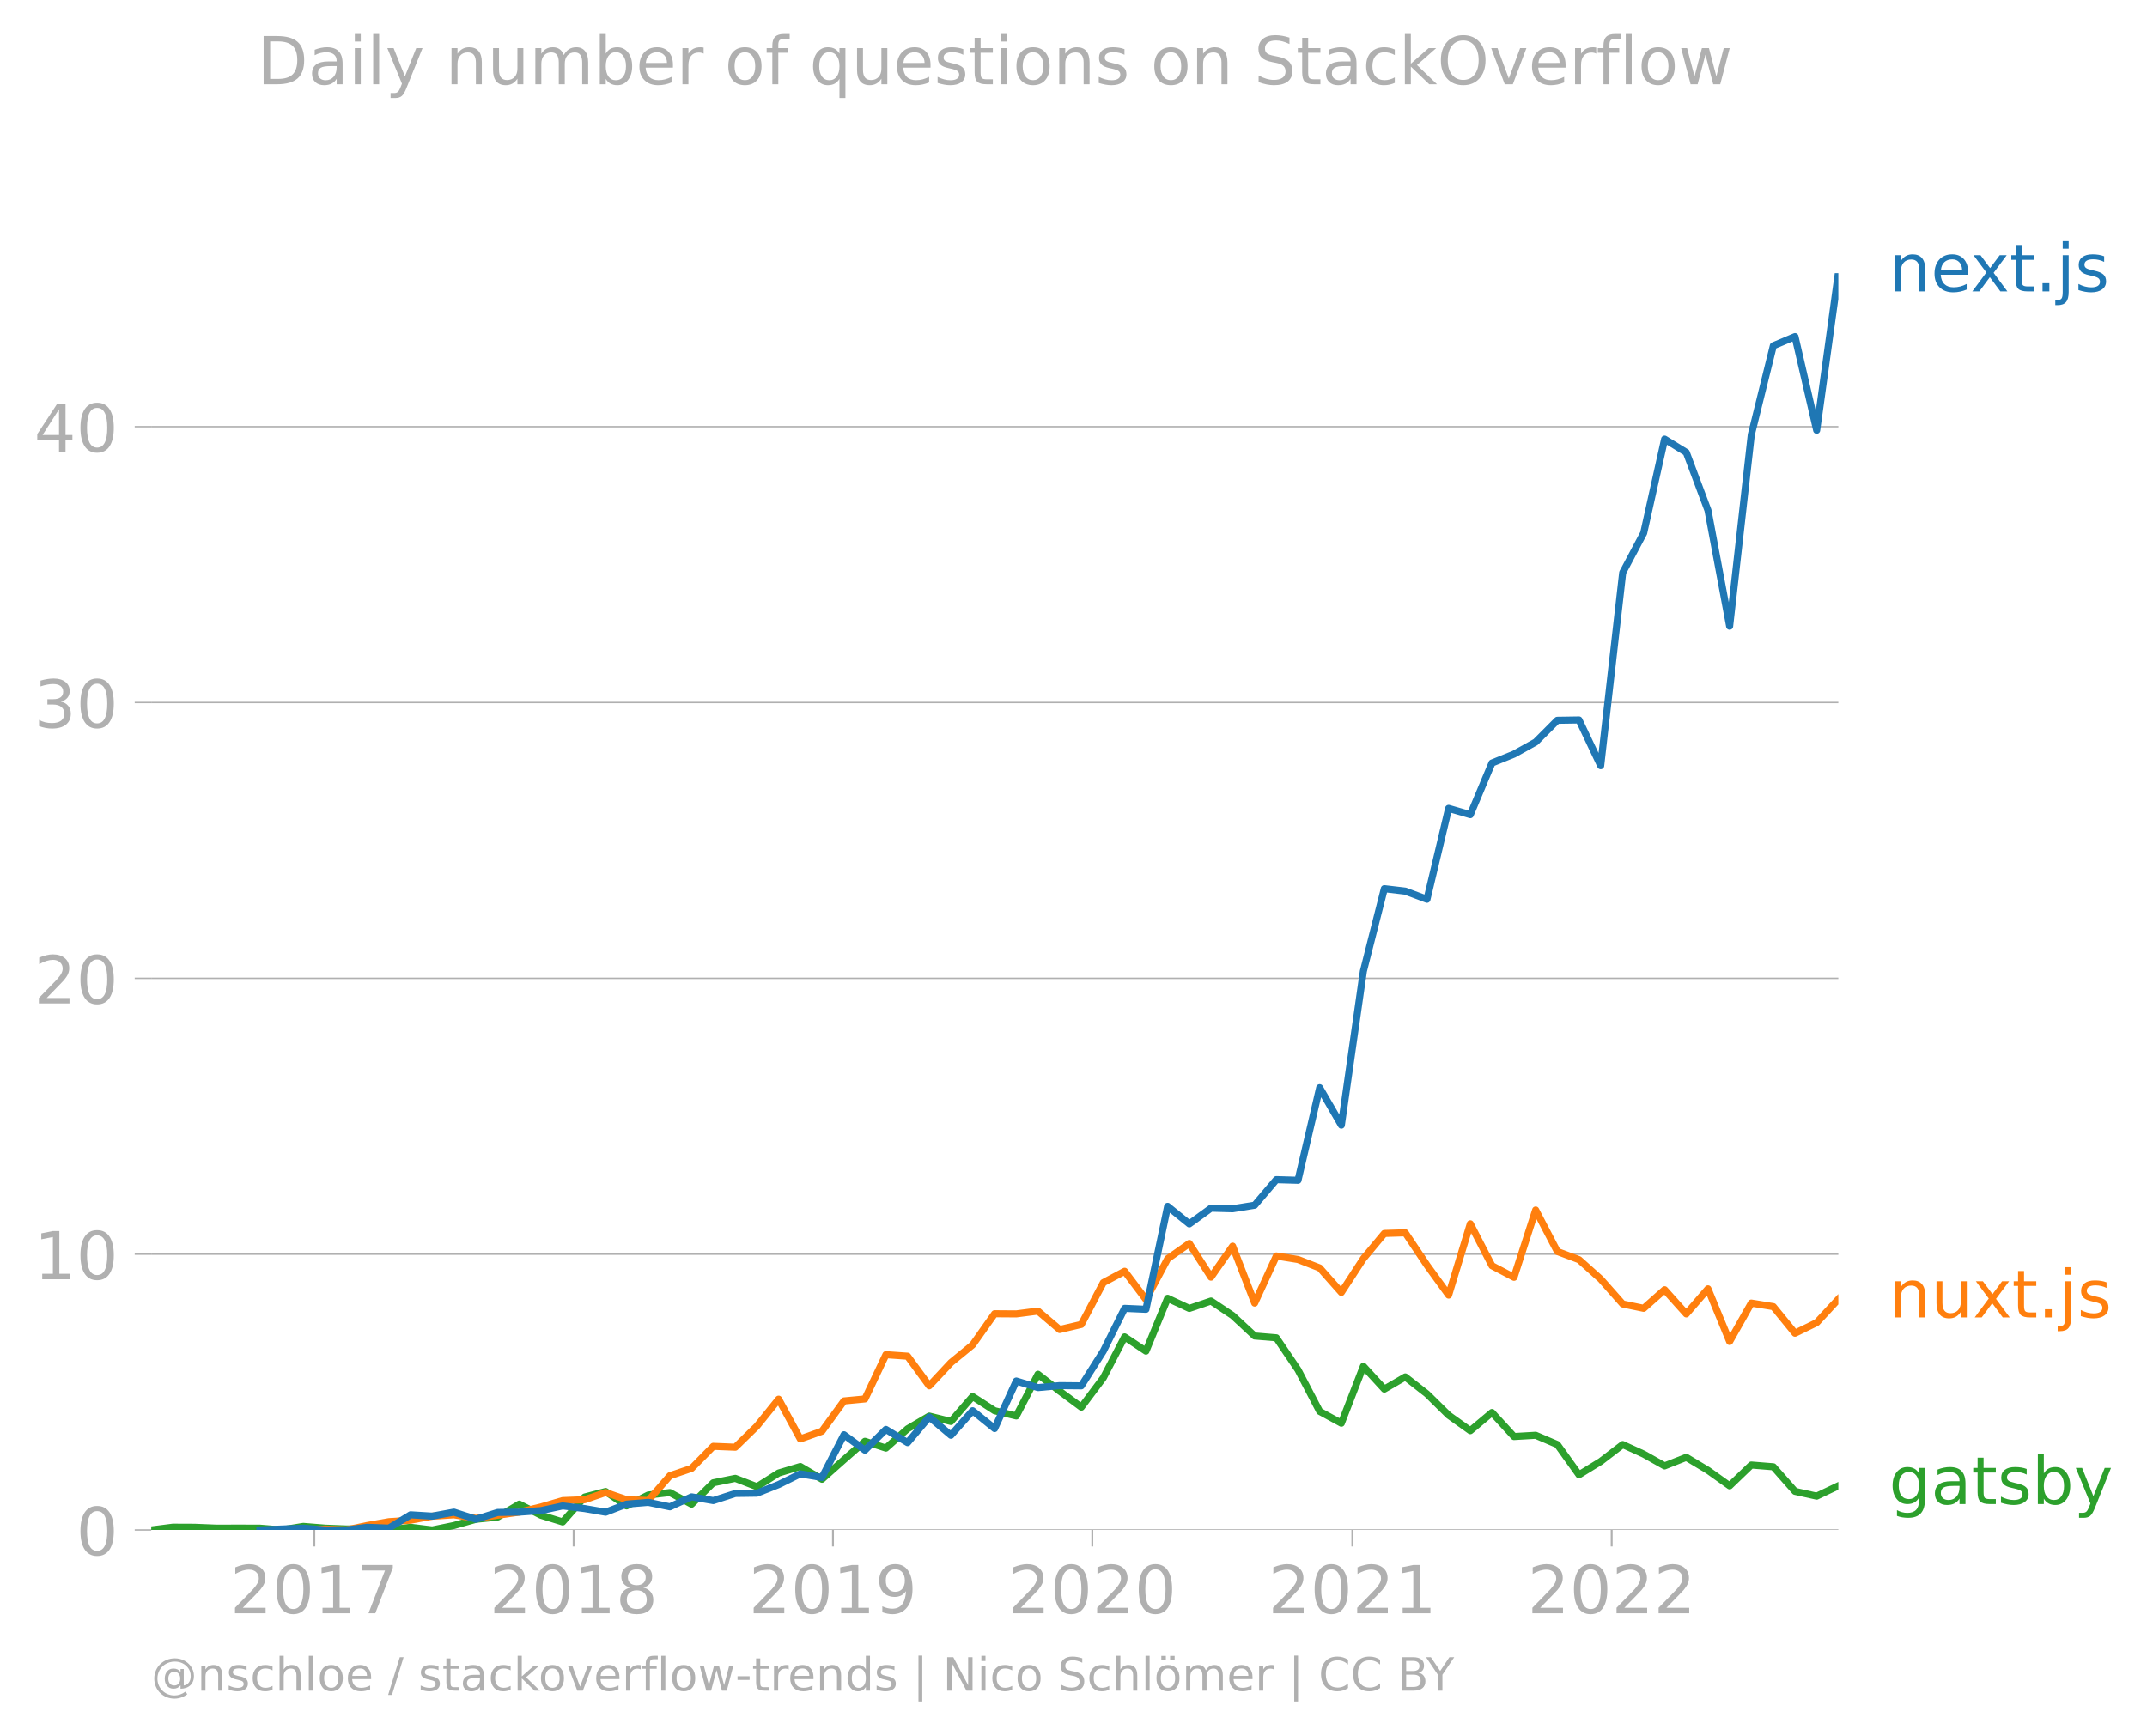
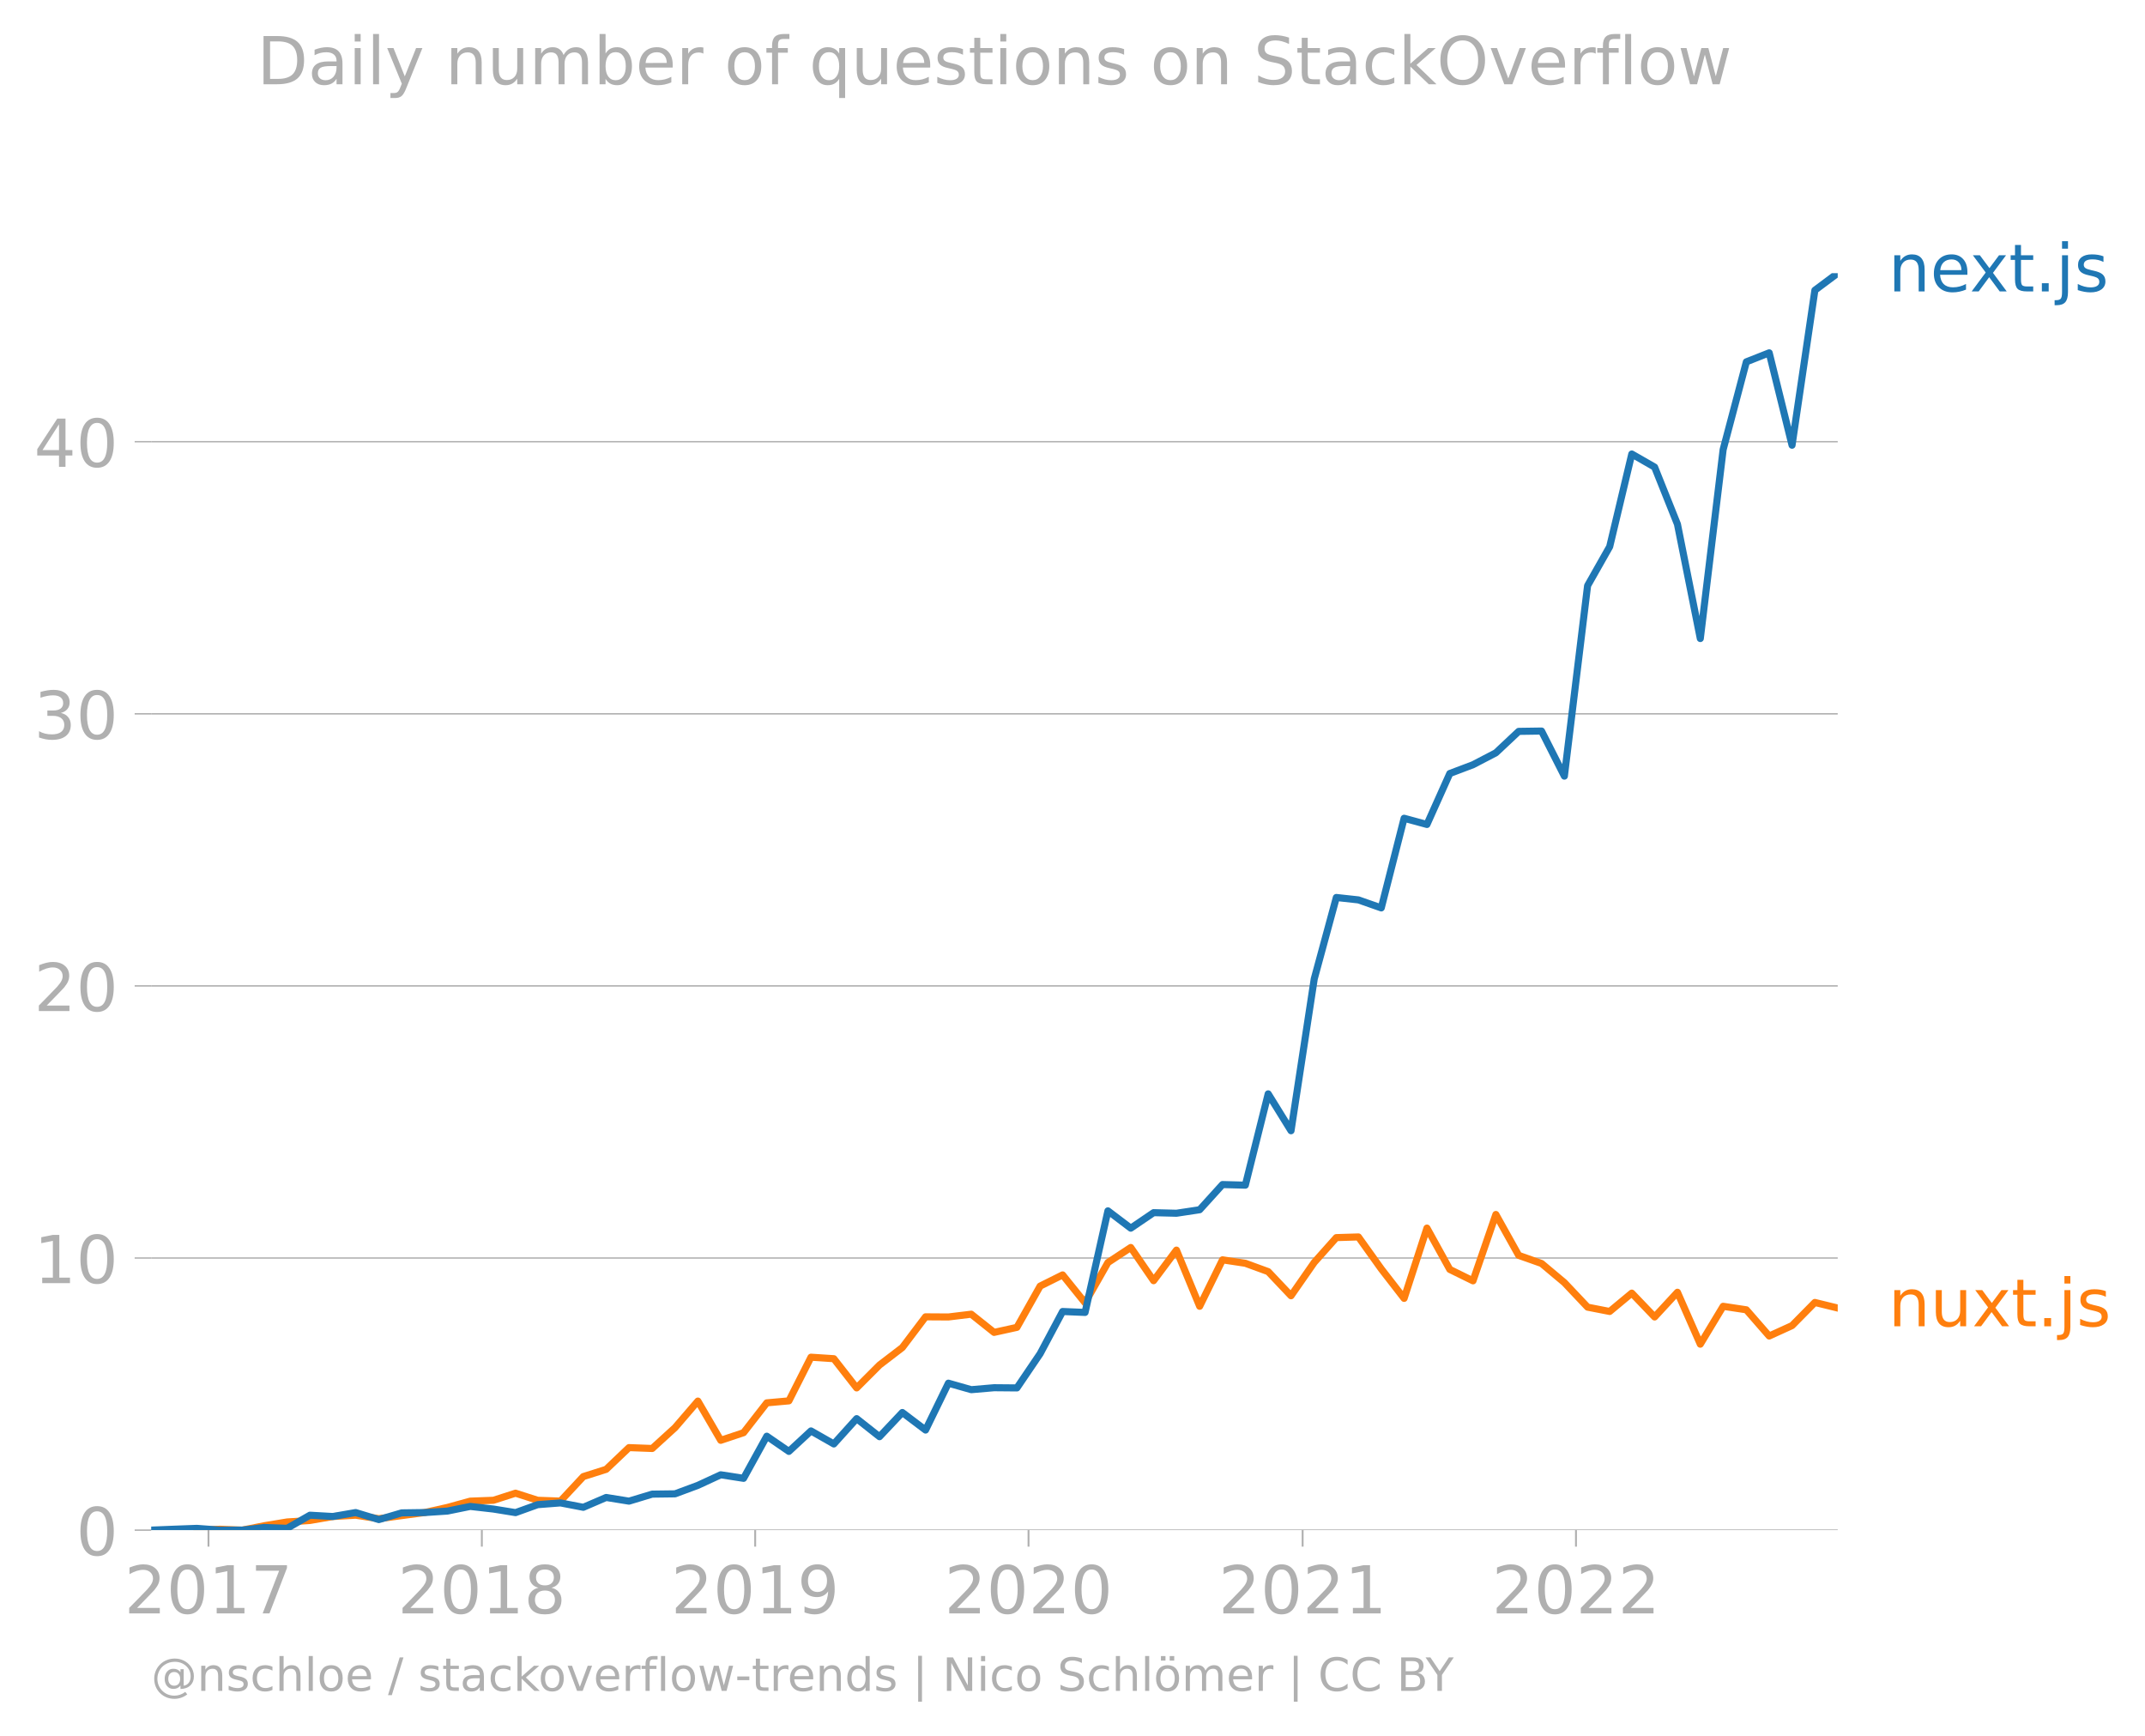
- <svg xmlns="http://www.w3.org/2000/svg" xmlns:xlink="http://www.w3.org/1999/xlink" width="605.962" height="489.969" viewBox="0 0 454.471 367.477">
+ <svg xmlns="http://www.w3.org/2000/svg" xmlns:xlink="http://www.w3.org/1999/xlink" width="605.6" height="489.969" viewBox="0 0 454.2 367.477">
  <defs>
    <style>*{stroke-linejoin:round;stroke-linecap:butt}</style>
  </defs>
  <g id="figure_1">
-     <path id="patch_1" d="M0 367.477h454.471V0H0v367.477z" style="fill:none" />
+     <path id="patch_1" d="M0 367.477h454.2V0H0v367.477z" style="fill:none" />
    <g id="axes_1">
      <path id="patch_2" d="M32.015 323.95h357.12V57.838H32.015V323.95z" style="fill:none" />
      <g id="matplotlib.axis_1">
        <g id="xtick_1">
          <g id="line2d_1">
            <defs>
-               <path id="m27f49add1a" d="M0 0v3.5" style="stroke:#b0b0b0;stroke-width:.4" />
-             </defs>
-             <use xlink:href="#m27f49add1a" x="66.531" y="323.95" style="fill:#b0b0b0;stroke:#b0b0b0;stroke-width:.4" />
-           </g>
-           <g id="text_1" style="fill:#b0b0b0" transform="matrix(.14 0 0 -.14 48.716 341.588)">
+               <path id="m1dcca7eb81" d="M0 0v3.5" style="stroke:#b0b0b0;stroke-width:.4" />
+             </defs>
+             <use xlink:href="#m1dcca7eb81" x="44.146" y="323.95" style="fill:#b0b0b0;stroke:#b0b0b0;stroke-width:.4" />
+           </g>
+           <g id="text_1" style="fill:#b0b0b0" transform="matrix(.14 0 0 -.14 26.331 341.588)">
            <defs>
              <path id="DejaVuSans-32" d="M1228 531h2203V0H469v531q359 372 979 998 621 627 780 809 303 340 423 576 121 236 121 464 0 372-261 606-261 235-680 235-297 0-627-103-329-103-704-313v638q381 153 712 231 332 78 607 78 725 0 1156-363 431-362 431-968 0-288-108-546-107-257-392-607-78-91-497-524-418-433-1181-1211z" transform="scale(.01563)" />
              <path id="DejaVuSans-30" d="M2034 4250q-487 0-733-480-245-479-245-1442 0-959 245-1439 246-480 733-480 491 0 736 480 246 480 246 1439 0 963-246 1442-245 480-736 480zm0 500q785 0 1199-621 414-620 414-1801 0-1178-414-1799Q2819-91 2034-91q-784 0-1198 620-414 621-414 1799 0 1181 414 1801 414 621 1198 621z" transform="scale(.01563)" />
              <path id="DejaVuSans-31" d="M794 531h1031v3560L703 3866v575l1116 225h631V531h1031V0H794v531z" transform="scale(.01563)" />
              <path id="DejaVuSans-37" d="M525 4666h3000v-269L1831 0h-659l1594 4134H525v532z" transform="scale(.01563)" />
            </defs>
            <use xlink:href="#DejaVuSans-32" />
            <use xlink:href="#DejaVuSans-30" x="63.623" />
            <use xlink:href="#DejaVuSans-31" x="127.246" />
            <use xlink:href="#DejaVuSans-37" x="190.869" />
          </g>
        </g>
        <g id="xtick_2">
-           <use xlink:href="#m27f49add1a" id="line2d_2" x="121.427" y="323.95" style="fill:#b0b0b0;stroke:#b0b0b0;stroke-width:.4" />
-           <g id="text_2" style="fill:#b0b0b0" transform="matrix(.14 0 0 -.14 103.612 341.588)">
+           <use xlink:href="#m1dcca7eb81" id="line2d_2" x="102.028" y="323.95" style="fill:#b0b0b0;stroke:#b0b0b0;stroke-width:.4" />
+           <g id="text_2" style="fill:#b0b0b0" transform="matrix(.14 0 0 -.14 84.213 341.588)">
            <defs>
              <path id="DejaVuSans-38" d="M2034 2216q-450 0-708-241-257-241-257-662 0-422 257-663 258-241 708-241t709 242q260 243 260 662 0 421-258 662-257 241-711 241zm-631 268q-406 100-633 378-226 279-226 679 0 559 398 884 399 325 1092 325 697 0 1094-325t397-884q0-400-227-679-226-278-629-378 456-106 710-416 255-309 255-755 0-679-414-1042Q2806-91 2034-91q-771 0-1186 362-414 363-414 1042 0 446 256 755 257 310 713 416zm-231 997q0-362 226-565 227-203 636-203 407 0 636 203 230 203 230 565 0 363-230 566-229 203-636 203-409 0-636-203-226-203-226-566z" transform="scale(.01563)" />
            </defs>
            <use xlink:href="#DejaVuSans-32" />
            <use xlink:href="#DejaVuSans-30" x="63.623" />
            <use xlink:href="#DejaVuSans-31" x="127.246" />
            <use xlink:href="#DejaVuSans-38" x="190.869" />
          </g>
        </g>
        <g id="xtick_3">
-           <use xlink:href="#m27f49add1a" id="line2d_3" x="176.322" y="323.95" style="fill:#b0b0b0;stroke:#b0b0b0;stroke-width:.4" />
-           <g id="text_3" style="fill:#b0b0b0" transform="matrix(.14 0 0 -.14 158.507 341.588)">
+           <use xlink:href="#m1dcca7eb81" id="line2d_3" x="159.909" y="323.95" style="fill:#b0b0b0;stroke:#b0b0b0;stroke-width:.4" />
+           <g id="text_3" style="fill:#b0b0b0" transform="matrix(.14 0 0 -.14 142.094 341.588)">
            <defs>
              <path id="DejaVuSans-39" d="M703 97v575q238-113 481-172 244-59 479-59 625 0 954 420 330 420 377 1277-181-269-460-413-278-144-615-144-700 0-1108 423-408 424-408 1159 0 718 425 1152 425 435 1131 435 810 0 1236-621 427-620 427-1801 0-1103-524-1761Q2575-91 1691-91q-238 0-482 47Q966 3 703 97zm1256 1978q425 0 673 290 249 291 249 798 0 503-249 795-248 292-673 292t-673-292q-248-292-248-795 0-507 248-798 248-290 673-290z" transform="scale(.01563)" />
            </defs>
            <use xlink:href="#DejaVuSans-32" />
            <use xlink:href="#DejaVuSans-30" x="63.623" />
            <use xlink:href="#DejaVuSans-31" x="127.246" />
            <use xlink:href="#DejaVuSans-39" x="190.869" />
          </g>
        </g>
        <g id="xtick_4">
-           <use xlink:href="#m27f49add1a" id="line2d_4" x="231.217" y="323.95" style="fill:#b0b0b0;stroke:#b0b0b0;stroke-width:.4" />
-           <g id="text_4" style="fill:#b0b0b0" transform="matrix(.14 0 0 -.14 213.402 341.588)">
+           <use xlink:href="#m1dcca7eb81" id="line2d_4" x="217.79" y="323.95" style="fill:#b0b0b0;stroke:#b0b0b0;stroke-width:.4" />
+           <g id="text_4" style="fill:#b0b0b0" transform="matrix(.14 0 0 -.14 199.975 341.588)">
            <use xlink:href="#DejaVuSans-32" />
            <use xlink:href="#DejaVuSans-30" x="63.623" />
            <use xlink:href="#DejaVuSans-32" x="127.246" />
            <use xlink:href="#DejaVuSans-30" x="190.869" />
          </g>
        </g>
        <g id="xtick_5">
-           <use xlink:href="#m27f49add1a" id="line2d_5" x="286.263" y="323.95" style="fill:#b0b0b0;stroke:#b0b0b0;stroke-width:.4" />
-           <g id="text_5" style="fill:#b0b0b0" transform="matrix(.14 0 0 -.14 268.448 341.588)">
+           <use xlink:href="#m1dcca7eb81" id="line2d_5" x="275.83" y="323.95" style="fill:#b0b0b0;stroke:#b0b0b0;stroke-width:.4" />
+           <g id="text_5" style="fill:#b0b0b0" transform="matrix(.14 0 0 -.14 258.015 341.588)">
            <use xlink:href="#DejaVuSans-32" />
            <use xlink:href="#DejaVuSans-30" x="63.623" />
            <use xlink:href="#DejaVuSans-32" x="127.246" />
            <use xlink:href="#DejaVuSans-31" x="190.869" />
          </g>
        </g>
        <g id="xtick_6">
-           <use xlink:href="#m27f49add1a" id="line2d_6" x="341.158" y="323.95" style="fill:#b0b0b0;stroke:#b0b0b0;stroke-width:.4" />
-           <g id="text_6" style="fill:#b0b0b0" transform="matrix(.14 0 0 -.14 323.343 341.588)">
+           <use xlink:href="#m1dcca7eb81" id="line2d_6" x="333.712" y="323.95" style="fill:#b0b0b0;stroke:#b0b0b0;stroke-width:.4" />
+           <g id="text_6" style="fill:#b0b0b0" transform="matrix(.14 0 0 -.14 315.897 341.588)">
            <use xlink:href="#DejaVuSans-32" />
            <use xlink:href="#DejaVuSans-30" x="63.623" />
            <use xlink:href="#DejaVuSans-32" x="127.246" />
            <use xlink:href="#DejaVuSans-32" x="190.869" />
          </g>
        </g>
      </g>
      <g id="matplotlib.axis_2">
        <g id="ytick_1">
-           <path id="line2d_7" d="M32.015 323.95h357.12" clip-path="url(#paea581445e)" style="fill:none;stroke:#b0b0b0;stroke-width:.3;stroke-linecap:square" />
+           <path id="line2d_7" d="M32.015 323.95h357.12" clip-path="url(#p3f122c990a)" style="fill:none;stroke:#b0b0b0;stroke-width:.3;stroke-linecap:square" />
          <g id="line2d_8">
            <defs>
-               <path id="md25259a435" d="M0 0h-3.5" style="stroke:#b0b0b0;stroke-width:.3" />
-             </defs>
-             <use xlink:href="#md25259a435" x="32.015" y="323.95" style="fill:#b0b0b0;stroke:#b0b0b0;stroke-width:.3" />
+               <path id="mfe53d58498" d="M0 0h-3.5" style="stroke:#b0b0b0;stroke-width:.3" />
+             </defs>
+             <use xlink:href="#mfe53d58498" x="32.015" y="323.95" style="fill:#b0b0b0;stroke:#b0b0b0;stroke-width:.3" />
          </g>
          <use xlink:href="#DejaVuSans-30" id="text_7" style="fill:#b0b0b0" transform="matrix(.14 0 0 -.14 16.108 329.269)" />
        </g>
        <g id="ytick_2">
-           <path id="line2d_9" d="M32.015 265.55h357.12" clip-path="url(#paea581445e)" style="fill:none;stroke:#b0b0b0;stroke-width:.3;stroke-linecap:square" />
-           <use xlink:href="#md25259a435" id="line2d_10" x="32.015" y="265.549" style="fill:#b0b0b0;stroke:#b0b0b0;stroke-width:.3" />
-           <g id="text_8" style="fill:#b0b0b0" transform="matrix(.14 0 0 -.14 7.2 270.868)">
+           <path id="line2d_9" d="M32.015 266.342h357.12" clip-path="url(#p3f122c990a)" style="fill:none;stroke:#b0b0b0;stroke-width:.3;stroke-linecap:square" />
+           <use xlink:href="#mfe53d58498" id="line2d_10" x="32.015" y="266.342" style="fill:#b0b0b0;stroke:#b0b0b0;stroke-width:.3" />
+           <g id="text_8" style="fill:#b0b0b0" transform="matrix(.14 0 0 -.14 7.2 271.66)">
            <use xlink:href="#DejaVuSans-31" />
            <use xlink:href="#DejaVuSans-30" x="63.623" />
          </g>
        </g>
        <g id="ytick_3">
-           <path id="line2d_11" d="M32.015 207.149h357.12" clip-path="url(#paea581445e)" style="fill:none;stroke:#b0b0b0;stroke-width:.3;stroke-linecap:square" />
-           <use xlink:href="#md25259a435" id="line2d_12" x="32.015" y="207.149" style="fill:#b0b0b0;stroke:#b0b0b0;stroke-width:.3" />
-           <g id="text_9" style="fill:#b0b0b0" transform="matrix(.14 0 0 -.14 7.2 212.468)">
+           <path id="line2d_11" d="M32.015 208.734h357.12" clip-path="url(#p3f122c990a)" style="fill:none;stroke:#b0b0b0;stroke-width:.3;stroke-linecap:square" />
+           <use xlink:href="#mfe53d58498" id="line2d_12" x="32.015" y="208.734" style="fill:#b0b0b0;stroke:#b0b0b0;stroke-width:.3" />
+           <g id="text_9" style="fill:#b0b0b0" transform="matrix(.14 0 0 -.14 7.2 214.053)">
            <use xlink:href="#DejaVuSans-32" />
            <use xlink:href="#DejaVuSans-30" x="63.623" />
          </g>
        </g>
        <g id="ytick_4">
-           <path id="line2d_13" d="M32.015 148.748h357.12" clip-path="url(#paea581445e)" style="fill:none;stroke:#b0b0b0;stroke-width:.3;stroke-linecap:square" />
-           <use xlink:href="#md25259a435" id="line2d_14" x="32.015" y="148.748" style="fill:#b0b0b0;stroke:#b0b0b0;stroke-width:.3" />
-           <g id="text_10" style="fill:#b0b0b0" transform="matrix(.14 0 0 -.14 7.2 154.067)">
+           <path id="line2d_13" d="M32.015 151.126h357.12" clip-path="url(#p3f122c990a)" style="fill:none;stroke:#b0b0b0;stroke-width:.3;stroke-linecap:square" />
+           <use xlink:href="#mfe53d58498" id="line2d_14" x="32.015" y="151.126" style="fill:#b0b0b0;stroke:#b0b0b0;stroke-width:.3" />
+           <g id="text_10" style="fill:#b0b0b0" transform="matrix(.14 0 0 -.14 7.2 156.445)">
            <defs>
              <path id="DejaVuSans-33" d="M2597 2516q453-97 707-404 255-306 255-756 0-690-475-1069Q2609-91 1734-91q-293 0-604 58T488 141v609q262-153 574-231 313-78 654-78 593 0 904 234t311 681q0 413-289 645-289 233-804 233h-544v519h569q465 0 712 186t247 536q0 359-255 551-254 193-729 193-260 0-557-57-297-56-653-174v562q360 100 674 150t592 50q719 0 1137-327 419-326 419-882 0-388-222-655t-631-370z" transform="scale(.01563)" />
            </defs>
            <use xlink:href="#DejaVuSans-33" />
            <use xlink:href="#DejaVuSans-30" x="63.623" />
          </g>
        </g>
        <g id="ytick_5">
-           <path id="line2d_15" d="M32.015 90.347h357.12" clip-path="url(#paea581445e)" style="fill:none;stroke:#b0b0b0;stroke-width:.3;stroke-linecap:square" />
-           <use xlink:href="#md25259a435" id="line2d_16" x="32.015" y="90.347" style="fill:#b0b0b0;stroke:#b0b0b0;stroke-width:.3" />
-           <g id="text_11" style="fill:#b0b0b0" transform="matrix(.14 0 0 -.14 7.2 95.666)">
+           <path id="line2d_15" d="M32.015 93.518h357.12" clip-path="url(#p3f122c990a)" style="fill:none;stroke:#b0b0b0;stroke-width:.3;stroke-linecap:square" />
+           <use xlink:href="#mfe53d58498" id="line2d_16" x="32.015" y="93.518" style="fill:#b0b0b0;stroke:#b0b0b0;stroke-width:.3" />
+           <g id="text_11" style="fill:#b0b0b0" transform="matrix(.14 0 0 -.14 7.2 98.837)">
            <defs>
              <path id="DejaVuSans-34" d="M2419 4116 825 1625h1594v2491zm-166 550h794V1625h666v-525h-666V0h-628v1100H313v609l1940 2957z" transform="scale(.01563)" />
            </defs>
            <use xlink:href="#DejaVuSans-34" />
            <use xlink:href="#DejaVuSans-30" x="63.623" />
          </g>
        </g>
      </g>
-       <path id="line2d_17" d="m32.015 323.95 4.587-.584 4.587.019 4.663.188 4.587-.013 4.587.013 4.587.377 4.587-.754 4.663.377 4.436.168 4.437.02 4.587.189 4.587-.565 4.587.565 4.588-.942 4.662-1.319 4.587-.465 4.587-2.737 4.587 2.348 4.587 1.42 4.663-5.276 4.437-1.164 4.436 3.048 4.587-2.31 4.588-.516 4.587 2.462 4.587-4.534 4.662-.942 4.587 1.777 4.587-2.907 4.588-1.375 4.587 2.694 4.662-4.145 4.437-3.889 4.437 1.44 4.587-4.082 4.587-2.7 4.587 1.143 4.587-5.288 4.662 3.015 4.588 1.105 4.587-8.83 4.587 3.574 4.587 3.397 4.662-6.217 4.512-8.666 4.512 3.015 4.587-11.19 4.587 2.147 4.588-1.564 4.587 3.071 4.662 4.333 4.587.383 4.587 6.776 4.587 8.798 4.588 2.505 4.662-12.057 4.437 4.838 4.436-2.577 4.588 3.592 4.587 4.509 4.587 3.278 4.587-3.844 4.662 5.087 4.587-.27 4.588 1.965 4.587 6.406 4.587-2.826 4.662-3.58 4.437 2.026 4.437 2.496 4.587-1.815 4.587 2.757 4.587 3.278 4.587-4.409 4.663.377 4.587 5.2 4.587 1.017 4.587-2.185" clip-path="url(#paea581445e)" style="fill:none;stroke:#2ca02c;stroke-width:1.5;stroke-linecap:square" />
-       <path id="line2d_18" d="m64.2 323.95 4.663-.189 4.436.189 4.437-.942 4.587-.81 4.587-.32 4.587-.848 4.588-.283 4.662.754 4.587-.666 4.587-.653 4.587-1.099 4.587-1.35 4.663-.188 4.437-1.521 4.436 1.52 4.587.176 4.588-5.262 4.587-1.551 4.587-4.666 4.662.189 4.587-4.478 4.587-5.695 4.588 8.42 4.587-1.638 4.662-6.406 4.437-.423 4.437-9.373 4.587.32 4.587 6.274 4.587-4.91 4.587-3.756 4.662-6.594 4.588.032 4.587-.597 4.587 3.906 4.587-1.08 4.662-8.854 4.512-2.404 4.512 5.983 4.587-8.634 4.587-3.234 4.588 7.127 4.587-6.562 4.662 12.057 4.587-9.972 4.587.74 4.587 1.79 4.588 5.181 4.662-7.159 4.437-5.322 4.436-.141 4.588 6.857 4.587 6.33 4.587-15.09 4.587 8.873 4.662 2.45 4.587-14.243 4.588 8.78 4.587 1.732 4.587 4.107 4.662 5.275 4.437.922 4.437-3.936 4.587 5.118 4.587-5.307 4.587 11.147 4.587-8.132 4.663.753 4.587 5.627 4.587-2.236 4.587-4.967" clip-path="url(#paea581445e)" style="fill:none;stroke:#ff7f0e;stroke-width:1.5;stroke-linecap:square" />
-       <path id="line2d_19" d="m55.026 323.95 4.587-.195 4.587-.182 4.663.377h4.436l4.437-.565 4.587.175 4.587-2.813 4.587.283 4.588-.848 4.662 1.507 4.587-1.438 4.587-.069 4.587-.32 4.587-.999 4.663.565 4.437.767 4.436-1.708 4.587-.377 4.588.942 4.587-2.11 4.587.791 4.662-1.507 4.587-.063 4.587-1.821 4.588-2.267 4.587.76 4.662-9.043 4.437 3.263 4.437-4.393 4.587 2.794 4.587-5.432 4.587 3.875 4.587-5.193 4.662 3.767 4.588-10.06 4.587 1.395 4.587-.421 4.587.044 4.662-7.347 4.512-9.056 4.512.201 4.587-21.803 4.587 3.718 4.588-3.328 4.587.125 4.662-.753 4.587-5.407 4.587.132 4.587-19.599 4.588 7.919 4.662-32.591 4.437-17.474 4.436.519 4.588 1.72 4.587-19.24 4.587 1.33 4.587-10.938 4.662-1.884 4.587-2.556 4.588-4.603 4.587-.07 4.587 9.678 4.662-40.88 4.437-8.37 4.437-19.89 4.587 2.814 4.587 12.258 4.587 24.535 4.587-40.548 4.663-18.839 4.587-1.934 4.587 19.831 4.587-33.263" clip-path="url(#paea581445e)" style="fill:none;stroke:#1f77b4;stroke-width:1.5;stroke-linecap:square" />
+       <path id="line2d_17" d="m41.688 323.95 4.916-.186 4.678.186 4.678-.93 4.837-.798 4.837-.316 4.836-.837 4.837-.278 4.916.743 4.837-.657 4.836-.644 4.837-1.084 4.837-1.332 4.916-.185 4.678-1.5 4.678 1.5 4.836.173 4.837-5.191 4.837-1.53 4.836-4.602 4.916.185 4.837-4.416 4.837-5.619 4.836 8.307 4.837-1.617 4.916-6.318 4.678-.418 4.678-9.245 4.837.316 4.836 6.188 4.837-4.844 4.837-3.704 4.916-6.504 4.836.03 4.837-.588 4.837 3.853 4.836-1.065 4.916-8.735 4.758-2.37 4.757 5.901 4.837-8.517 4.836-3.19 4.837 7.03 4.837-6.473 4.916 11.894 4.836-9.837 4.837.73 4.837 1.766 4.836 5.11 4.916-7.061 4.678-5.25 4.678-.14 4.837 6.765 4.837 6.244 4.836-14.885 4.837 8.753 4.916 2.415 4.837-14.049 4.836 8.66 4.837 1.71 4.837 4.051 4.916 5.203 4.678.91 4.678-3.883 4.836 5.049 4.837-5.235 4.837 10.995 4.836-8.021 4.916.743 4.837 5.55 4.837-2.205 4.836-4.9 4.837 1.183" clip-path="url(#p3f122c990a)" style="fill:none;stroke:#ff7f0e;stroke-width:1.5;stroke-linecap:square" />
+       <path id="line2d_18" d="m32.015 323.95 4.837-.192 4.836-.18 4.916.372h4.678l4.678-.558 4.837.174 4.837-2.775 4.836.278 4.837-.836 4.916 1.487 4.837-1.419 4.836-.068 4.837-.316 4.837-.985 4.916.558 4.678.756 4.678-1.685 4.836-.372 4.837.93 4.837-2.082 4.836.78 4.916-1.486 4.837-.062 4.837-1.797 4.836-2.236 4.837.75 4.916-8.92 4.678 3.219 4.678-4.334 4.837 2.756 4.836-5.358 4.837 3.822 4.837-5.123 4.916 3.717 4.836-9.924 4.837 1.376 4.837-.415 4.836.043 4.916-7.248 4.758-8.932 4.757.198 4.837-21.507 4.836 3.667 4.837-3.283 4.837.124 4.916-.743 4.836-5.333 4.837.13 4.837-19.333 4.836 7.811 4.916-32.149 4.678-17.236 4.678.511 4.837 1.697 4.837-18.98 4.836 1.314 4.837-10.79 4.916-1.859 4.837-2.521 4.836-4.54 4.837-.069 4.837 9.546 4.916-40.326 4.678-8.256 4.678-19.619 4.836 2.775 4.837 12.092 4.837 24.201 4.836-39.997 4.916-18.583 4.837-1.908 4.837 19.562 4.836-32.812 4.837-3.611" clip-path="url(#p3f122c990a)" style="fill:none;stroke:#1f77b4;stroke-width:1.5;stroke-linecap:square" />
      <g id="text_12" style="fill:#1f77b4" transform="matrix(.14 0 0 -.14 399.849 61.7)">
        <defs>
          <path id="DejaVuSans-6e" d="M3513 2113V0h-575v2094q0 497-194 743-194 247-581 247-466 0-735-297-269-296-269-809V0H581v3500h578v-544q207 316 486 472 280 156 646 156 603 0 912-373 310-373 310-1098z" transform="scale(.01563)" />
          <path id="DejaVuSans-65" d="M3597 1894v-281H953q38-594 358-905t892-311q331 0 642 81t618 244V178Q3153 47 2828-22t-659-69q-838 0-1327 487-489 488-489 1320 0 859 464 1363 464 505 1252 505 706 0 1117-455 411-454 411-1235zm-575 169q-6 471-264 752-258 282-683 282-481 0-770-272t-333-766l2050 4z" transform="scale(.01563)" />
          <path id="DejaVuSans-78" d="M3513 3500 2247 1797 3578 0h-678L1881 1375 863 0H184l1360 1831L300 3500h678l928-1247 928 1247h679z" transform="scale(.01563)" />
          <path id="DejaVuSans-74" d="M1172 4494v-994h1184v-447H1172V1153q0-428 117-550t477-122h590V0h-590q-666 0-919 248-253 249-253 905v1900H172v447h422v994h578z" transform="scale(.01563)" />
          <path id="DejaVuSans-2e" d="M684 794h660V0H684v794z" transform="scale(.01563)" />
          <path id="DejaVuSans-6a" d="M603 3500h575V-63q0-668-255-968-254-300-820-300h-219v487H38q328 0 446 152Q603-541 603-63v3563zm0 1363h575v-729H603v729z" transform="scale(.01563)" />
          <path id="DejaVuSans-73" d="M2834 3397v-544q-243 125-506 187-262 63-544 63-428 0-642-131t-214-394q0-200 153-314t616-217l197-44q612-131 870-370t258-667q0-488-386-773Q2250-91 1575-91q-281 0-586 55T347 128v594q319-166 628-249 309-82 613-82 406 0 624 139 219 139 219 392 0 234-158 359-157 125-692 241l-200 47q-534 112-772 345-237 233-237 639 0 494 350 762 350 269 994 269 318 0 599-47 282-46 519-140z" transform="scale(.01563)" />
        </defs>
        <use xlink:href="#DejaVuSans-6e" />
        <use xlink:href="#DejaVuSans-65" x="63.379" />
        <use xlink:href="#DejaVuSans-78" x="123.152" />
        <use xlink:href="#DejaVuSans-74" x="182.332" />
        <use xlink:href="#DejaVuSans-2e" x="221.541" />
        <use xlink:href="#DejaVuSans-6a" x="253.328" />
        <use xlink:href="#DejaVuSans-73" x="281.111" />
      </g>
-       <g id="text_13" style="fill:#ff7f0e" transform="matrix(.14 0 0 -.14 399.849 278.951)">
+       <g id="text_13" style="fill:#ff7f0e" transform="matrix(.14 0 0 -.14 399.849 280.797)">
        <defs>
          <path id="DejaVuSans-75" d="M544 1381v2119h575V1403q0-497 193-746 194-248 582-248 465 0 735 297 271 297 271 810v1984h575V0h-575v538q-209-319-486-474-276-155-642-155-603 0-916 375-312 375-312 1097zm1447 2203z" transform="scale(.01563)" />
        </defs>
        <use xlink:href="#DejaVuSans-6e" />
        <use xlink:href="#DejaVuSans-75" x="63.379" />
        <use xlink:href="#DejaVuSans-78" x="126.758" />
        <use xlink:href="#DejaVuSans-74" x="185.938" />
        <use xlink:href="#DejaVuSans-2e" x="225.146" />
        <use xlink:href="#DejaVuSans-6a" x="256.934" />
        <use xlink:href="#DejaVuSans-73" x="284.717" />
      </g>
-       <g id="text_14" style="fill:#2ca02c" transform="matrix(.14 0 0 -.14 399.849 318.469)">
-         <defs>
-           <path id="DejaVuSans-67" d="M2906 1791q0 625-258 968-257 344-723 344-462 0-720-344-258-343-258-968 0-622 258-966t720-344q466 0 723 344 258 344 258 966zm575-1357q0-893-397-1329-396-436-1215-436-303 0-572 45t-522 139v559q253-137 500-202 247-66 503-66 566 0 847 295t281 892v285q-178-310-456-463T1784 0Q1141 0 747 490 353 981 353 1791q0 812 394 1302 394 491 1037 491 388 0 666-153t456-462v531h575V434z" transform="scale(.01563)" />
-           <path id="DejaVuSans-61" d="M2194 1759q-697 0-966-159t-269-544q0-306 202-486 202-179 548-179 479 0 768 339t289 901v128h-572zm1147 238V0h-575v531q-197-318-491-470T1556-91q-537 0-855 302-317 302-317 808 0 590 395 890 396 300 1180 300h807v57q0 397-261 614t-733 217q-300 0-585-72-284-72-546-216v532q315 122 612 182 297 61 578 61 760 0 1135-394 375-393 375-1193z" transform="scale(.01563)" />
-           <path id="DejaVuSans-62" d="M3116 1747q0 634-261 995t-717 361q-457 0-718-361t-261-995q0-634 261-995t718-361q456 0 717 361t261 995zM1159 2969q182 312 458 463 277 152 661 152 638 0 1036-506 399-506 399-1331T3314 415Q2916-91 2278-91q-384 0-661 152-276 152-458 464V0H581v4863h578V2969z" transform="scale(.01563)" />
-           <path id="DejaVuSans-79" d="M2059-325q-243-625-475-815-231-191-618-191H506v481h338q237 0 368 113 132 112 291 531l103 262L191 3500h609L1894 763l1094 2737h609L2059-325z" transform="scale(.01563)" />
-         </defs>
-         <use xlink:href="#DejaVuSans-67" />
-         <use xlink:href="#DejaVuSans-61" x="63.477" />
-         <use xlink:href="#DejaVuSans-74" x="124.756" />
-         <use xlink:href="#DejaVuSans-73" x="163.965" />
-         <use xlink:href="#DejaVuSans-62" x="216.064" />
-         <use xlink:href="#DejaVuSans-79" x="279.541" />
-       </g>
-       <g id="text_15" style="fill:#b0b0b0" transform="matrix(.09716 0 0 -.09716 32.015 357.986)">
+       <g id="text_14" style="fill:#b0b0b0" transform="matrix(.09716 0 0 -.09716 32.015 357.986)">
        <defs>
          <path id="DejaVuSans-40" d="M2381 1678q0-447 222-702 222-254 610-254 384 0 604 256 221 256 221 700 0 438-225 695-225 258-607 258-378 0-602-256-223-256-223-697zm1703-934q-187-241-429-355t-564-114q-538 0-874 389t-336 1014q0 625 337 1015 338 391 873 391 322 0 565-117 244-117 428-354v409h447V722q457 69 714 417 258 349 258 902 0 334-99 628-98 294-298 544-325 409-792 626t-1017 217q-384 0-738-102-353-101-653-301-490-319-767-836-276-517-276-1120 0-497 179-932 180-434 521-765 328-325 759-495 431-171 922-171 403 0 792 136t714 389l281-347q-390-303-851-464t-936-161q-578 0-1091 205-512 205-912 595Q841 78 631 592q-209 514-209 1105 0 569 212 1084 213 516 607 907 403 396 931 607t1119 211q662 0 1229-272 568-271 952-771 234-307 357-666 124-359 124-744 0-822-497-1297T4084 263v481z" transform="scale(.01563)" />
          <path id="DejaVuSans-63" d="M3122 3366v-538q-244 135-489 202t-495 67q-560 0-870-355-309-354-309-995t309-996q310-354 870-354 250 0 495 67t489 202V134Q2881 22 2623-34q-257-57-548-57-791 0-1257 497-465 497-465 1341 0 856 470 1346 471 491 1290 491 265 0 518-55 253-54 491-163z" transform="scale(.01563)" />
          <path id="DejaVuSans-68" d="M3513 2113V0h-575v2094q0 497-194 743-194 247-581 247-466 0-735-297-269-296-269-809V0H581v4863h578V2956q207 316 486 472 280 156 646 156 603 0 912-373 310-373 310-1098z" transform="scale(.01563)" />
          <path id="DejaVuSans-6c" d="M603 4863h575V0H603v4863z" transform="scale(.01563)" />
          <path id="DejaVuSans-6f" d="M1959 3097q-462 0-731-361t-269-989q0-628 267-989 268-361 733-361 460 0 728 362 269 363 269 988 0 622-269 986-268 364-728 364zm0 487q750 0 1178-488 429-487 429-1349 0-859-429-1349Q2709-91 1959-91q-753 0-1180 489-426 490-426 1349 0 862 426 1349 427 488 1180 488z" transform="scale(.01563)" />
          <path id="DejaVuSans-2f" d="M1625 4666h531L531-594H0l1625 5260z" transform="scale(.01563)" />
+           <path id="DejaVuSans-61" d="M2194 1759q-697 0-966-159t-269-544q0-306 202-486 202-179 548-179 479 0 768 339t289 901v128h-572zm1147 238V0h-575v531q-197-318-491-470T1556-91q-537 0-855 302-317 302-317 808 0 590 395 890 396 300 1180 300h807v57q0 397-261 614t-733 217q-300 0-585-72-284-72-546-216v532q315 122 612 182 297 61 578 61 760 0 1135-394 375-393 375-1193z" transform="scale(.01563)" />
          <path id="DejaVuSans-6b" d="M581 4863h578V1991l1716 1509h734L1753 1863 3688 0h-750L1159 1709V0H581v4863z" transform="scale(.01563)" />
          <path id="DejaVuSans-76" d="M191 3500h609L1894 563l1094 2937h609L2284 0h-781L191 3500z" transform="scale(.01563)" />
          <path id="DejaVuSans-72" d="M2631 2963q-97 56-211 82-114 27-251 27-488 0-749-317t-261-911V0H581v3500h578v-544q182 319 472 473 291 155 707 155 59 0 131-8 72-7 159-23l3-590z" transform="scale(.01563)" />
          <path id="DejaVuSans-66" d="M2375 4863v-479h-550q-309 0-430-125-120-125-120-450v-309h947v-447h-947V0H697v3053H147v447h550v244q0 584 272 851 272 268 862 268h544z" transform="scale(.01563)" />
          <path id="DejaVuSans-77" d="M269 3500h575l719-2731 715 2731h678l719-2731 716 2731h575L4050 0h-678l-753 2869L1863 0h-679L269 3500z" transform="scale(.01563)" />
          <path id="DejaVuSans-2d" d="M313 2009h1684v-512H313v512z" transform="scale(.01563)" />
          <path id="DejaVuSans-64" d="M2906 2969v1894h575V0h-575v525q-181-312-458-464-276-152-664-152-634 0-1033 506-398 507-398 1332t398 1331q399 506 1033 506 388 0 664-152 277-151 458-463zM947 1747q0-634 261-995t717-361q456 0 718 361 263 361 263 995t-263 995q-262 361-718 361t-717-361q-261-361-261-995z" transform="scale(.01563)" />
          <path id="DejaVuSans-7c" d="M1344 4891v-6400H813v6400h531z" transform="scale(.01563)" />
          <path id="DejaVuSans-4e" d="M628 4666h850L3547 763v3903h612V0h-850L1241 3903V0H628v4666z" transform="scale(.01563)" />
          <path id="DejaVuSans-69" d="M603 3500h575V0H603v3500zm0 1363h575v-729H603v729z" transform="scale(.01563)" />
          <path id="DejaVuSans-53" d="M3425 4513v-616q-359 172-678 256-319 85-616 85-515 0-795-200t-280-569q0-310 186-468 186-157 705-254l381-78q706-135 1042-474t336-907q0-679-455-1029Q2797-91 1919-91q-331 0-705 75-373 75-773 222v650q384-215 753-325 369-109 725-109 540 0 834 212 294 213 294 607 0 343-211 537t-692 291l-385 75q-706 140-1022 440-315 300-315 835 0 619 436 975t1201 356q329 0 669-60 341-59 697-177z" transform="scale(.01563)" />
          <path id="DejaVuSans-f6" d="M1959 3097q-462 0-731-361t-269-989q0-628 267-989 268-361 733-361 460 0 728 362 269 363 269 988 0 622-269 986-268 364-728 364zm0 487q750 0 1178-488 429-487 429-1349 0-859-429-1349Q2709-91 1959-91q-753 0-1180 489-426 490-426 1349 0 862 426 1349 427 488 1180 488zm295 1266h634v-631h-634v631zm-1222 0h634v-631h-634v631z" transform="scale(.01563)" />
          <path id="DejaVuSans-6d" d="M3328 2828q216 388 516 572t706 184q547 0 844-383 297-382 297-1088V0h-578v2094q0 503-179 746-178 244-543 244-447 0-707-297-259-296-259-809V0h-578v2094q0 506-178 748t-550 242q-441 0-701-298-259-298-259-808V0H581v3500h578v-544q197 322 472 475t653 153q382 0 649-194 267-193 395-562z" transform="scale(.01563)" />
          <path id="DejaVuSans-43" d="M4122 4306v-665q-319 297-680 443-361 147-767 147-800 0-1225-489t-425-1414q0-922 425-1411t1225-489q406 0 767 147t680 444V359q-331-225-702-338-370-112-782-112-1060 0-1670 648-609 649-609 1771 0 1125 609 1773 610 649 1670 649 418 0 788-111 371-111 696-333z" transform="scale(.01563)" />
          <path id="DejaVuSans-42" d="M1259 2228V519h1013q509 0 754 211 246 211 246 645 0 438-246 645-245 208-754 208H1259zm0 1919V2741h935q462 0 688 173 227 174 227 530 0 353-227 528-226 175-688 175h-935zm-631 519h1613q722 0 1112-300 391-300 391-853 0-429-200-682t-588-315q466-100 724-418 258-317 258-792 0-625-425-966Q3088 0 2303 0H628v4666z" transform="scale(.01563)" />
          <path id="DejaVuSans-59" d="M-13 4666h679l1293-1919 1285 1919h678L2272 2222V0h-634v2222L-13 4666z" transform="scale(.01563)" />
        </defs>
        <use xlink:href="#DejaVuSans-40" />
        <use xlink:href="#DejaVuSans-6e" x="100" />
        <use xlink:href="#DejaVuSans-73" x="163.379" />
        <use xlink:href="#DejaVuSans-63" x="215.479" />
        <use xlink:href="#DejaVuSans-68" x="270.459" />
        <use xlink:href="#DejaVuSans-6c" x="333.838" />
        <use xlink:href="#DejaVuSans-6f" x="361.621" />
        <use xlink:href="#DejaVuSans-65" x="422.803" />
        <use xlink:href="#DejaVuSans-20" x="484.326" />
        <use xlink:href="#DejaVuSans-2f" x="516.113" />
        <use xlink:href="#DejaVuSans-20" x="549.805" />
        <use xlink:href="#DejaVuSans-73" x="581.592" />
        <use xlink:href="#DejaVuSans-74" x="633.691" />
        <use xlink:href="#DejaVuSans-61" x="672.9" />
        <use xlink:href="#DejaVuSans-63" x="734.18" />
        <use xlink:href="#DejaVuSans-6b" x="789.16" />
        <use xlink:href="#DejaVuSans-6f" x="843.445" />
        <use xlink:href="#DejaVuSans-76" x="904.627" />
        <use xlink:href="#DejaVuSans-65" x="963.807" />
        <use xlink:href="#DejaVuSans-72" x="1025.33" />
        <use xlink:href="#DejaVuSans-66" x="1066.443" />
        <use xlink:href="#DejaVuSans-6c" x="1101.648" />
        <use xlink:href="#DejaVuSans-6f" x="1129.432" />
        <use xlink:href="#DejaVuSans-77" x="1190.613" />
        <use xlink:href="#DejaVuSans-2d" x="1272.4" />
        <use xlink:href="#DejaVuSans-74" x="1308.484" />
        <use xlink:href="#DejaVuSans-72" x="1347.693" />
        <use xlink:href="#DejaVuSans-65" x="1386.557" />
        <use xlink:href="#DejaVuSans-6e" x="1448.08" />
        <use xlink:href="#DejaVuSans-64" x="1511.459" />
        <use xlink:href="#DejaVuSans-73" x="1574.936" />
        <use xlink:href="#DejaVuSans-20" x="1627.035" />
        <use xlink:href="#DejaVuSans-7c" x="1658.822" />
        <use xlink:href="#DejaVuSans-20" x="1692.514" />
        <use xlink:href="#DejaVuSans-4e" x="1724.301" />
        <use xlink:href="#DejaVuSans-69" x="1799.105" />
        <use xlink:href="#DejaVuSans-63" x="1826.889" />
        <use xlink:href="#DejaVuSans-6f" x="1881.869" />
        <use xlink:href="#DejaVuSans-20" x="1943.051" />
        <use xlink:href="#DejaVuSans-53" x="1974.838" />
        <use xlink:href="#DejaVuSans-63" x="2038.314" />
        <use xlink:href="#DejaVuSans-68" x="2093.295" />
        <use xlink:href="#DejaVuSans-6c" x="2156.674" />
        <use xlink:href="#DejaVuSans-f6" x="2184.457" />
        <use xlink:href="#DejaVuSans-6d" x="2245.639" />
        <use xlink:href="#DejaVuSans-65" x="2343.051" />
        <use xlink:href="#DejaVuSans-72" x="2404.574" />
        <use xlink:href="#DejaVuSans-20" x="2445.688" />
        <use xlink:href="#DejaVuSans-7c" x="2477.475" />
        <use xlink:href="#DejaVuSans-20" x="2511.166" />
        <use xlink:href="#DejaVuSans-43" x="2542.953" />
        <use xlink:href="#DejaVuSans-43" x="2612.777" />
        <use xlink:href="#DejaVuSans-20" x="2682.602" />
        <use xlink:href="#DejaVuSans-42" x="2714.389" />
        <use xlink:href="#DejaVuSans-59" x="2777.492" />
      </g>
-       <g id="text_16" style="fill:#b0b0b0" transform="matrix(.14 0 0 -.14 54.43 17.838)">
+       <g id="text_15" style="fill:#b0b0b0" transform="matrix(.14 0 0 -.14 54.43 17.838)">
        <defs>
          <path id="DejaVuSans-44" d="M1259 4147V519h763q966 0 1414 437 448 438 448 1382 0 937-448 1373t-1414 436h-763zm-631 519h1297q1356 0 1990-564 635-564 635-1764 0-1207-638-1773Q3275 0 1925 0H628v4666z" transform="scale(.01563)" />
+           <path id="DejaVuSans-79" d="M2059-325q-243-625-475-815-231-191-618-191H506v481h338q237 0 368 113 132 112 291 531l103 262L191 3500h609L1894 763l1094 2737h609L2059-325z" transform="scale(.01563)" />
+           <path id="DejaVuSans-62" d="M3116 1747q0 634-261 995t-717 361q-457 0-718-361t-261-995q0-634 261-995t718-361q456 0 717 361t261 995zM1159 2969q182 312 458 463 277 152 661 152 638 0 1036-506 399-506 399-1331T3314 415Q2916-91 2278-91q-384 0-661 152-276 152-458 464V0H581v4863h578V2969z" transform="scale(.01563)" />
          <path id="DejaVuSans-71" d="M947 1747q0-634 261-995t717-361q456 0 718 361 263 361 263 995t-263 995q-262 361-718 361t-717-361q-261-361-261-995zM2906 525q-181-312-458-464-276-152-664-152-634 0-1033 506-398 507-398 1332t398 1331q399 506 1033 506 388 0 664-152 277-151 458-463v531h575v-4831h-575V525z" transform="scale(.01563)" />
          <path id="DejaVuSans-4f" d="M2522 4238q-688 0-1093-513-404-512-404-1397 0-881 404-1394 405-512 1093-512 687 0 1089 512 402 513 402 1394 0 885-402 1397-402 513-1089 513zm0 512q981 0 1568-658 588-658 588-1764 0-1103-588-1761Q3503-91 2522-91q-984 0-1574 656-589 657-589 1763t589 1764q590 658 1574 658z" transform="scale(.01563)" />
        </defs>
        <use xlink:href="#DejaVuSans-44" />
        <use xlink:href="#DejaVuSans-61" x="77.002" />
        <use xlink:href="#DejaVuSans-69" x="138.281" />
        <use xlink:href="#DejaVuSans-6c" x="166.064" />
        <use xlink:href="#DejaVuSans-79" x="193.848" />
        <use xlink:href="#DejaVuSans-20" x="253.027" />
        <use xlink:href="#DejaVuSans-6e" x="284.814" />
        <use xlink:href="#DejaVuSans-75" x="348.193" />
        <use xlink:href="#DejaVuSans-6d" x="411.572" />
        <use xlink:href="#DejaVuSans-62" x="508.984" />
        <use xlink:href="#DejaVuSans-65" x="572.461" />
        <use xlink:href="#DejaVuSans-72" x="633.984" />
        <use xlink:href="#DejaVuSans-20" x="675.098" />
        <use xlink:href="#DejaVuSans-6f" x="706.885" />
        <use xlink:href="#DejaVuSans-66" x="768.066" />
        <use xlink:href="#DejaVuSans-20" x="803.271" />
        <use xlink:href="#DejaVuSans-71" x="835.059" />
        <use xlink:href="#DejaVuSans-75" x="898.535" />
        <use xlink:href="#DejaVuSans-65" x="961.914" />
        <use xlink:href="#DejaVuSans-73" x="1023.438" />
        <use xlink:href="#DejaVuSans-74" x="1075.537" />
        <use xlink:href="#DejaVuSans-69" x="1114.746" />
        <use xlink:href="#DejaVuSans-6f" x="1142.529" />
        <use xlink:href="#DejaVuSans-6e" x="1203.711" />
        <use xlink:href="#DejaVuSans-73" x="1267.09" />
        <use xlink:href="#DejaVuSans-20" x="1319.189" />
        <use xlink:href="#DejaVuSans-6f" x="1350.977" />
        <use xlink:href="#DejaVuSans-6e" x="1412.158" />
        <use xlink:href="#DejaVuSans-20" x="1475.537" />
        <use xlink:href="#DejaVuSans-53" x="1507.324" />
        <use xlink:href="#DejaVuSans-74" x="1570.801" />
        <use xlink:href="#DejaVuSans-61" x="1610.01" />
        <use xlink:href="#DejaVuSans-63" x="1671.289" />
        <use xlink:href="#DejaVuSans-6b" x="1726.27" />
        <use xlink:href="#DejaVuSans-4f" x="1784.18" />
        <use xlink:href="#DejaVuSans-76" x="1862.891" />
        <use xlink:href="#DejaVuSans-65" x="1922.07" />
        <use xlink:href="#DejaVuSans-72" x="1983.594" />
        <use xlink:href="#DejaVuSans-66" x="2024.707" />
        <use xlink:href="#DejaVuSans-6c" x="2059.912" />
        <use xlink:href="#DejaVuSans-6f" x="2087.695" />
        <use xlink:href="#DejaVuSans-77" x="2148.877" />
      </g>
    </g>
  </g>
  <defs>
-     <clipPath id="paea581445e">
+     <clipPath id="p3f122c990a">
      <path d="M32.015 57.838h357.12V323.95H32.015z" />
    </clipPath>
  </defs>
</svg>
